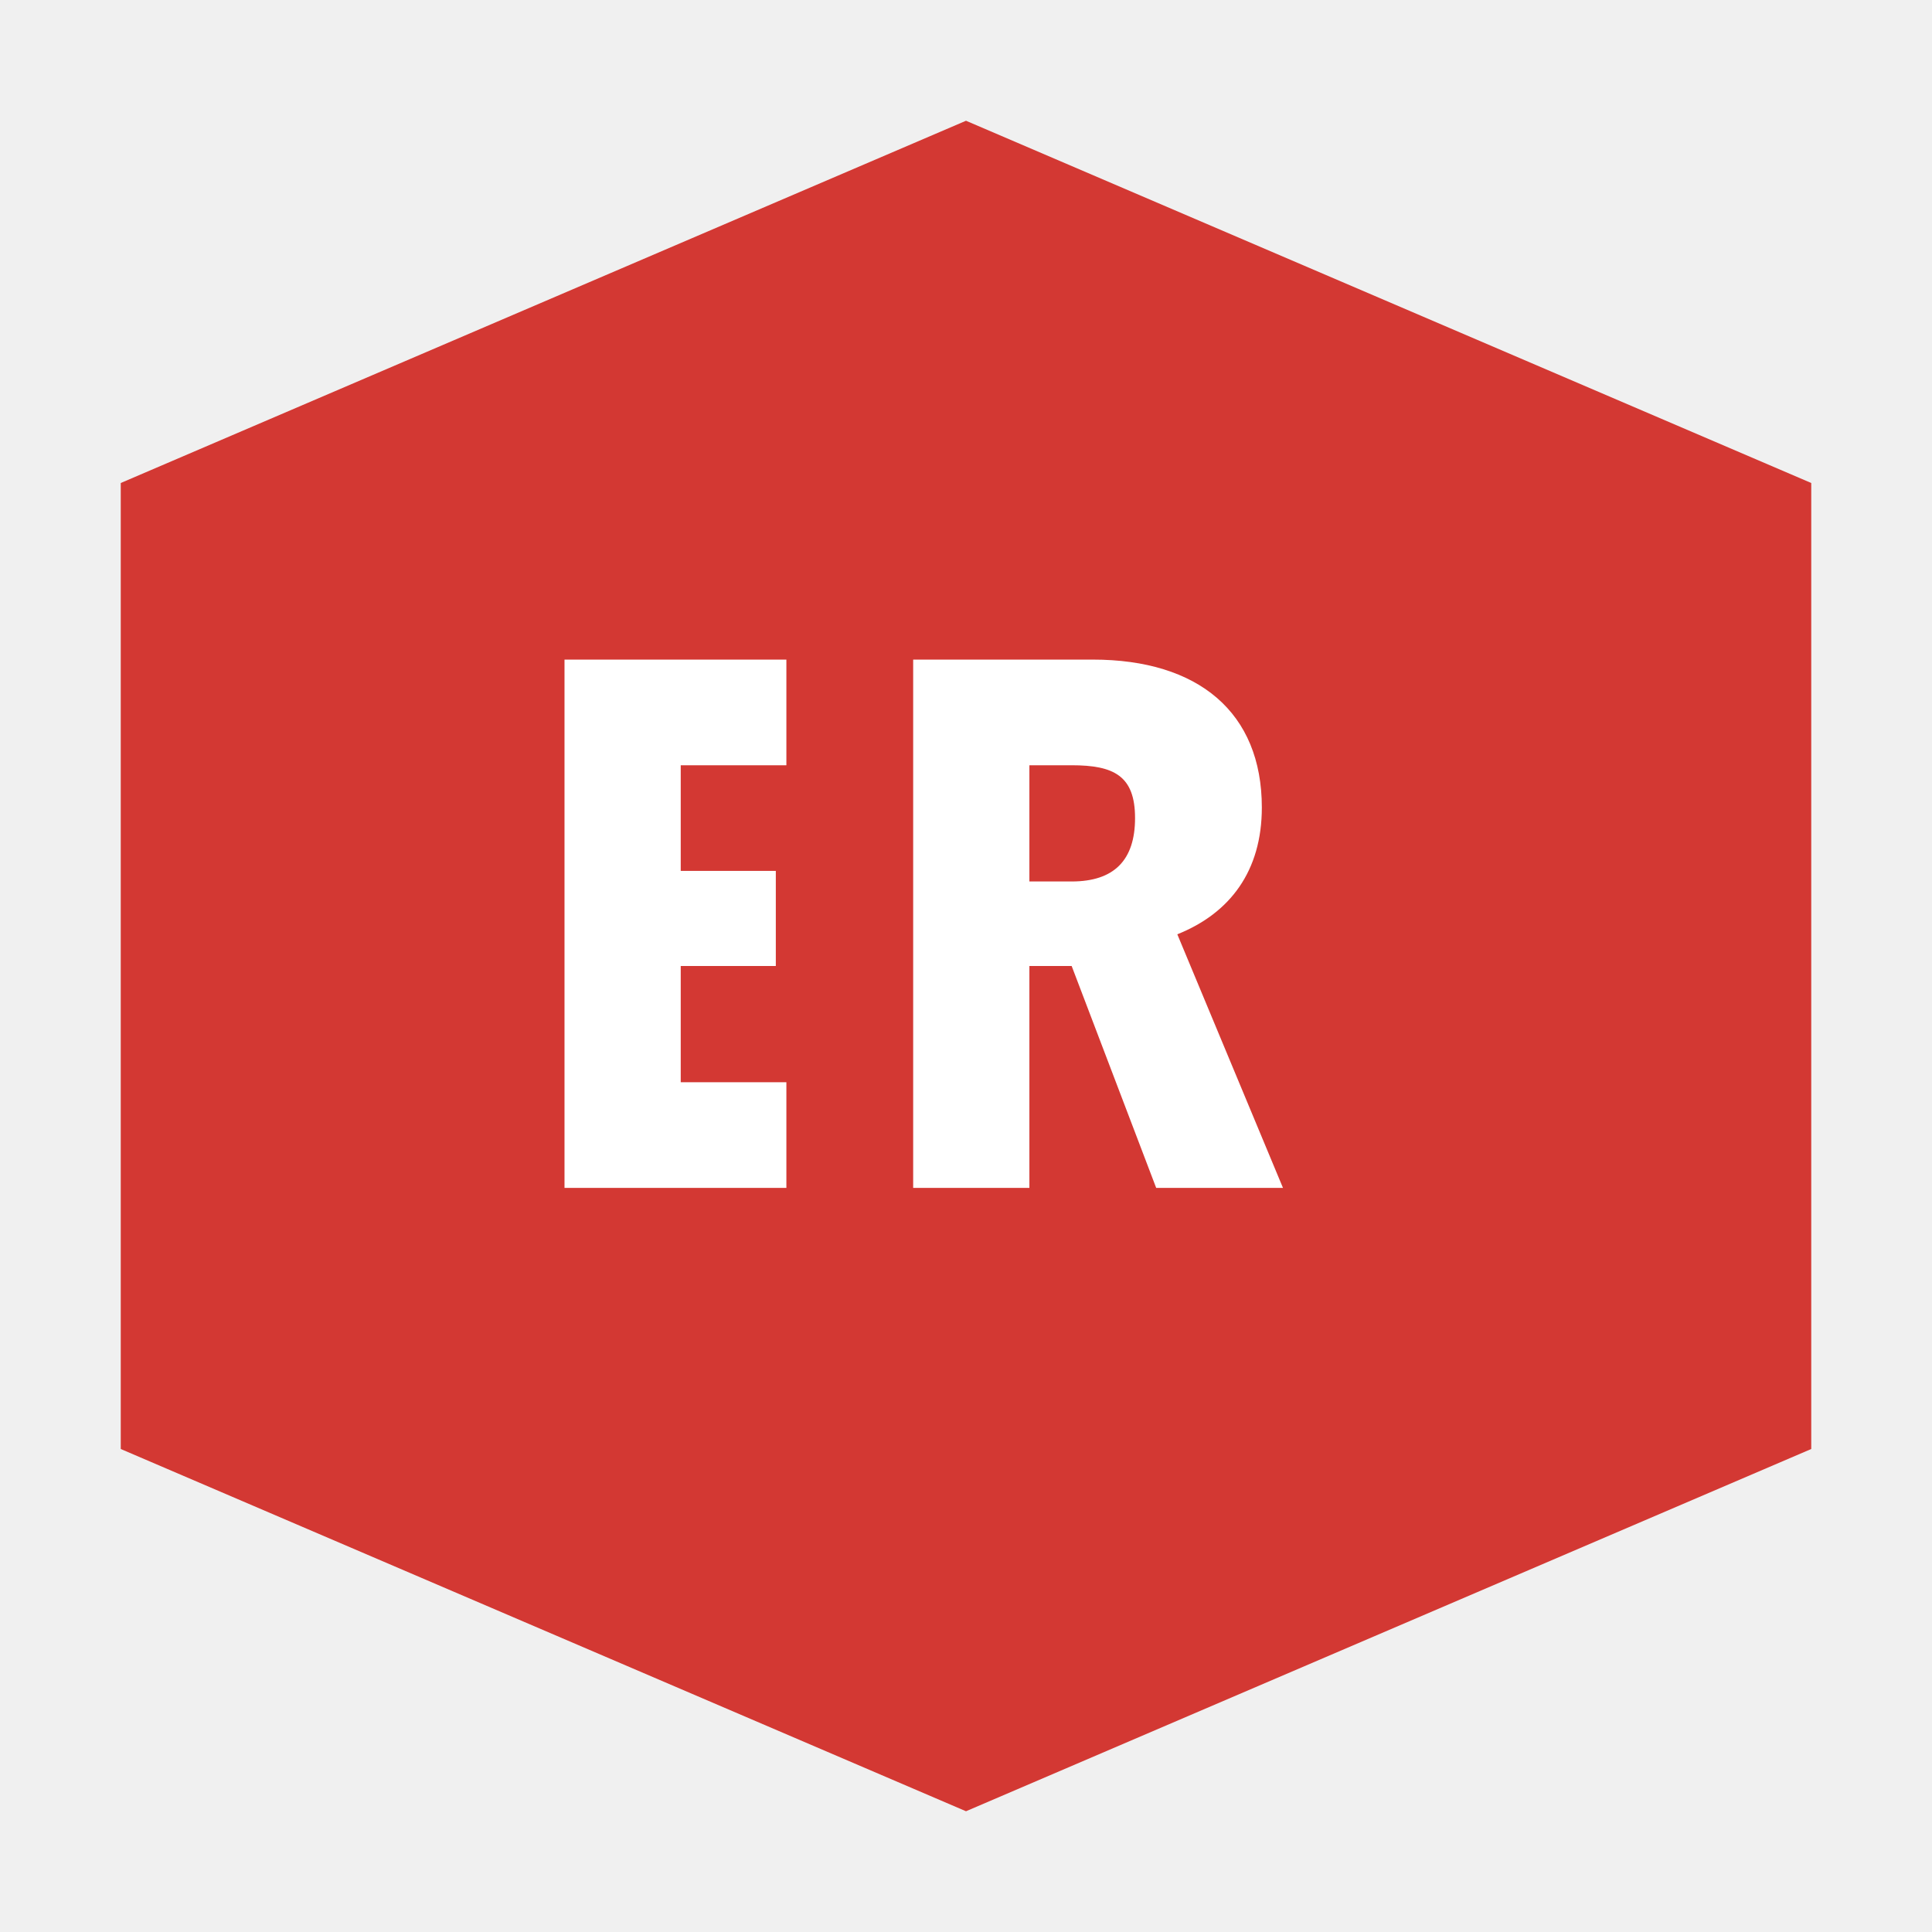
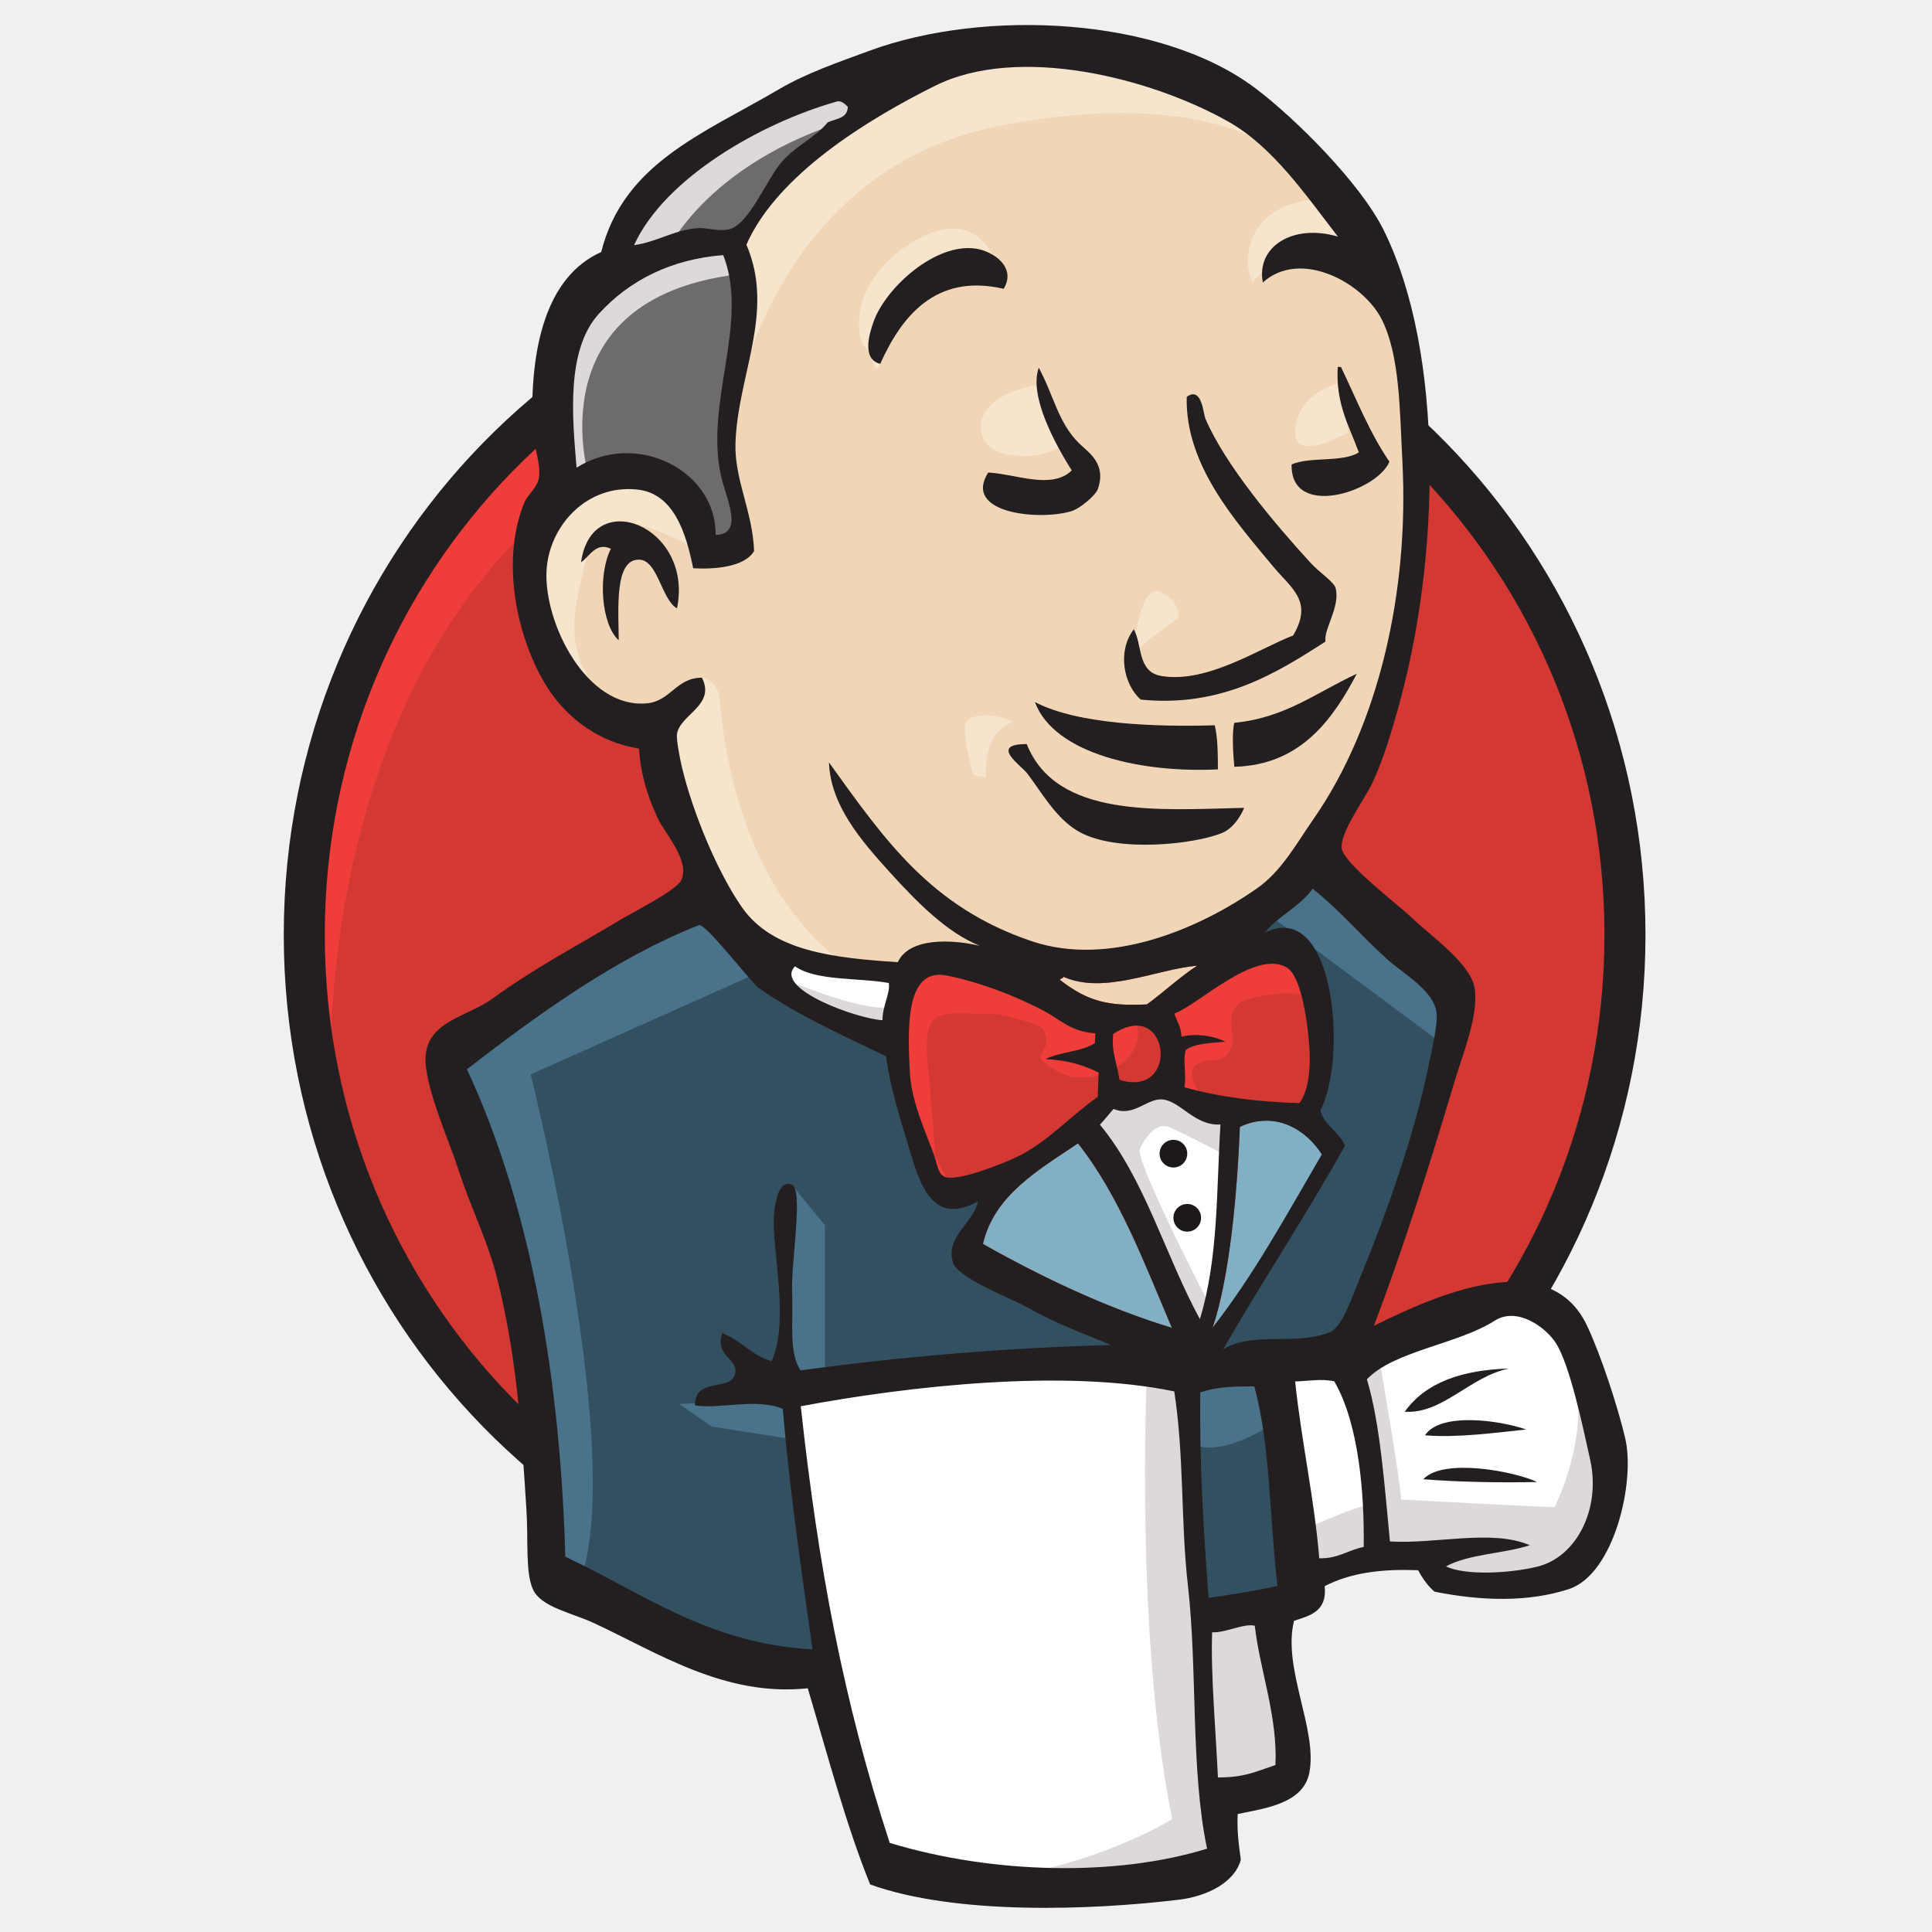
- <svg xmlns="http://www.w3.org/2000/svg" width="40" height="40" viewBox="0 0 40 40">
-   <path fill="#D33833" d="M20 2.5 37.5 10v20L20 37.5 2.5 30V10L20 2.5Z" />
-   <g transform="translate(2.5 2.5) scale(2.1875)" fill="#fff">
-     <path d="M4.2 5.1h2.1v1H5.3v1h.9v.9h-.9v1.1h1v1H4.2V5.1Zm3.3 0h1.7c1 0 1.6.5 1.6 1.4 0 .6-.3 1-.8 1.2l1 2.4h-1.2l-.8-2.1h-.4v2.1H7.5V5.1Zm1.1 1v1.1H9c.4 0 .6-.2.6-.6S9.4 6.1 9 6.1h-.4Z" />
+ <svg xmlns="http://www.w3.org/2000/svg" width="40" height="40" viewBox="0 0 320 320">
+   <g transform="translate(47 4)">
+     <g id="g10" transform="matrix(1.25,0,0,-1.25,0,312)">
+       <g id="g3393">
+         <path d="m 177.718,129.264 c 0,-49.429 -39.175,-89.499 -87.5,-89.499 -48.324,0 -87.499,40.07 -87.499,89.499 0,49.43 39.175,89.501 87.499,89.501 48.325,0 87.5,-40.071 87.5,-89.501" style="fill:#d33833;fill-opacity:1;fill-rule:evenodd;stroke:none" id="path22" />
+         <path d="m 6.284,107.098 c 0,0 -6.334,93.333 79.666,96 l -6,10 -46.666,-15.667 -13.334,-15.333 -11.666,-22.334 -6.667,-26 2,-17.333" style="fill:#ef3d3a;fill-opacity:1;fill-rule:nonzero;stroke:none" id="path24" />
+         <path d="M 30.288,190.319 C 14.936,174.611 5.436,152.923 5.436,128.93 l 0,0 c 0,-23.988 9.5,-45.679 24.852,-61.384 l 0,0 C 45.648,51.841 66.815,42.15 90.217,42.15 l 0,0 c 23.402,0 44.571,9.691 59.929,25.396 l 0,0 c 15.351,15.705 24.853,37.396 24.853,61.384 l 0,0 c 0,23.993 -9.502,45.681 -24.853,61.389 l 0,0 c -15.358,15.702 -36.527,25.393 -59.929,25.395 l 0,0 C 66.815,215.712 45.648,206.021 30.288,190.319 l 0,0 z M 26.402,63.747 C 10.087,80.433 0,103.493 0,128.93 l 0,0 c 0,25.441 10.087,48.499 26.402,65.186 l 0,0 c 16.312,16.69 38.892,27.035 63.815,27.032 l 0,0 c 24.923,0.003 47.505,-10.342 63.814,-27.032 l 0,0 c 16.317,-16.687 26.405,-39.747 26.403,-65.186 l 0,0 c 0.002,-25.437 -10.086,-48.497 -26.403,-65.183 l 0,0 C 137.722,47.058 115.14,36.714 90.217,36.714 l 0,0 c -24.923,0 -47.503,10.344 -63.815,27.033 l 0,0" style="fill:#231f20;fill-opacity:1;fill-rule:nonzero;stroke:none" id="path26" />
+         <path d="m 127.051,128.768 -13.334,-2 -18,-2 -11.667,-0.333 -11.333,0.333 -8.667,2.667 -7.667,8.333 -6,17 -1.333,3.667 -8,2.666 -4.667,7.667 -3.333,11 3.667,9.667 8.666,3 7,-3.334 3.334,-7.333 4,0.667 1.333,1.666 -1.333,7.667 -0.334,9.667 2,13.333 -0.078,7.616 6.078,9.717 10.667,7.667 18.667,8 20.666,-3 18,-13 8.334,-13.333 5.333,-9.667 1.333,-24 -4,-20.667 -7.333,-18.333 -7,-9.667" style="fill:#f0d6b7;fill-opacity:1;fill-rule:evenodd;stroke:none" id="path28" />
+         <path d="m 115.717,71.102 -47.667,-2 0,-8 4,-28 -2,-2.334 -33.333,11.334 -2.334,4 -3.333,37.666 -7.666,22.667 -1.667,5.333 26.666,18.333 8.334,3.334 7.333,-9 6.333,-5.667 7.334,-2.333 3.333,-1 4,-17.333 3,-3.667 7.667,2.667 -5.334,-10.334 29,-13.666 -3.666,-2" style="fill:#335061;fill-opacity:1;fill-rule:evenodd;stroke:none" id="path30" />
+         <path d="m 36.717,187.435 8.666,3 7,-3.334 3.334,-7.333 4,0.667 1,4 -2,7.666 2,18.334 -1.667,10 6,7 13,10.333 -3.667,5 -18.333,-9 -7.667,-6 -4.333,-9.333 -6.667,-9 -2,-10.667 1.334,-11.333" style="fill:#6d6b6d;fill-opacity:1;fill-rule:evenodd;stroke:none" id="path32" />
+         <path d="m 50.383,218.768 c 0,0 5,12.333 25,18.333 20,6 1,4.334 1,4.334 l -21.666,-8.334 -8.334,-8.333 -3.666,-6.667 7.666,0.667" style="fill:#dcd9d8;fill-opacity:1;fill-rule:evenodd;stroke:none" id="path34" />
+         <path d="m 40.383,189.768 c 0,0 -7,23.334 19.667,26.667 l -1,4 -18.333,-4.334 -5.334,-17.333 1.334,-11.333 3.666,2.333" style="fill:#dcd9d8;fill-opacity:1;fill-rule:evenodd;stroke:none" id="path36" />
+         <path d="m 51.05,158.768 4.364,4.229 c 0,0 1.97,-0.229 2.303,-2.562 0.333,-2.334 1.333,-23.334 15.666,-34.668 1.307,-1.034 -10.666,1.668 -10.666,1.668 l -10.667,16.666" style="fill:#f7e4cd;fill-opacity:1;fill-rule:evenodd;stroke:none" id="path38" />
+         <path d="m 112.385,165.101 c 0,0 0.777,10.104 3.498,9.327 2.721,-0.777 2.721,-3.498 2.721,-3.498 0,0 -6.608,-4.275 -6.219,-5.829" style="fill:#f7e4cd;fill-opacity:1;fill-rule:evenodd;stroke:none" id="path40" />
+         <path d="m 140.05,202.101 c 0,0 -5.494,-1.16 -6,-6 -0.506,-4.841 6,-1 7,-0.667" style="fill:#f7e4cd;fill-opacity:1;fill-rule:nonzero;stroke:none" id="path42" />
+         <path d="m 99.717,201.767 c 0,0 -7.334,-1 -7.334,-5.666 0,-4.667 8.334,-4.334 10.667,-2.334" style="fill:#f7e4cd;fill-opacity:1;fill-rule:nonzero;stroke:none" id="path44" />
+         <path d="m 54.383,180.101 c 0,0 -12.667,7.667 -14,0.333 -1.333,-7.333 -4.334,-12.667 2,-20.333 l -4.333,1.333 -4,10.333 -1.333,10 7.666,8.001 8.667,-0.667 5,-4 0.333,-5" style="fill:#f7e4cd;fill-opacity:1;fill-rule:evenodd;stroke:none" id="path46" />
+         <path d="m 60.383,201.101 c 0,0 5.667,29.333 34.334,35 23.601,4.665 35.999,-1 40.666,-6.333 0,0 -21,24.999 -41,17.333 -20,-7.667 -34.666,-21.667 -34.333,-30.666 0.568,-15.328 0.333,-15.334 0.333,-15.334" style="fill:#f7e4cd;fill-opacity:1;fill-rule:evenodd;stroke:none" id="path48" />
+         <path d="m 137.717,226.435 c 0,0 -9.666,0.333 -10,-8.334 0,0 -0.001,-1.333 0.666,-2.666 0,0 7.668,8.667 12.334,4" style="fill:#f7e4cd;fill-opacity:1;fill-rule:evenodd;stroke:none" id="path50" />
+         <path d="m 95.389,214.532 c 0,0 -1.664,13.303 -13.006,5.569 -7.333,-5 -6.666,-12 -5.333,-13.333 1.333,-1.334 0.971,-4.019 1.986,-2.176 1.014,1.843 0.68,7.843 4.348,9.509 3.667,1.667 9.678,3.529 12.006,0.431" style="fill:#f7e4cd;fill-opacity:1;fill-rule:evenodd;stroke:none" id="path52" />
+         <path d="m 64.05,124.435 -31.333,-14 c 0,0 13,-51.667 6.333,-67.667 l -4.667,1.666 -0.333,19.667 -8.666,37.333 -3.667,10.334 32.666,21.999 9.667,-9.332" style="fill:#49728b;fill-opacity:1;fill-rule:evenodd;stroke:none" id="path54" />
+         <path d="m 67.272,95.858 4.445,-5.424 0,-20 -5.334,0 c 0,0 -0.666,14 -0.666,15.667 0,1.667 0.666,7.667 0.666,7.667" style="fill:#49728b;fill-opacity:1;fill-rule:evenodd;stroke:none" id="path56" />
+         <path d="m 67.383,67.434 -15,-0.666 4.334,-3 10.666,-1.667" style="fill:#49728b;fill-opacity:1;fill-rule:evenodd;stroke:none" id="path58" />
+         <path d="m 118.717,70.768 12.333,0.333 3,-30.667 -12.667,-1.666 -2.666,32" style="fill:#335061;fill-opacity:1;fill-rule:evenodd;stroke:none" id="path60" />
+         <path d="m 122.05,70.768 18.667,1 c 0,0 7.666,19.333 7.666,20.333 0,1 6.667,28 6.667,28 l -15,15.666 -3,2.667 -8,-8 0,-31 -7,-28.666" style="fill:#335061;fill-opacity:1;fill-rule:evenodd;stroke:none" id="path62" />
+         <path d="m 130.383,73.101 -11.666,-2.333 1.666,-9.334 c 4.333,-2 11.667,3.334 11.667,3.334" style="fill:#49728b;fill-opacity:1;fill-rule:evenodd;stroke:none" id="path64" />
+         <path d="m 130.717,131.434 23.333,-17.333 0.667,8 -17.667,16.333 -6.333,-7" style="fill:#49728b;fill-opacity:1;fill-rule:evenodd;stroke:none" id="path66" />
+         <path d="M 78.951,5.098 72.05,33.102 68.617,53.765 68.05,69.102 l 31.235,1.663 19.433,0.003 -1.767,-35.003 3,-27 -0.333,-5 -25.333,-2 -15.334,3.333" style="fill:#ffffff;fill-opacity:1;fill-rule:evenodd;stroke:none" id="path68" />
+         <path d="m 114.383,71.101 c 0,0 -1.666,-34.667 3.334,-59.333 0,0 -10,-6.334 -24.667,-8 l 28,1 3.333,2 -4,54.666 -1,11.668" style="fill:#dcd9d8;fill-opacity:1;fill-rule:evenodd;stroke:none" id="path70" />
+         <path d="m 134.618,43.098 13,3.667 24.666,1.333 3.667,11.333 -6.667,19.667 -7.666,1 -10.667,-3.333 -10.234,-4.997 -5.433,0.997 -4.234,-1.664" style="fill:#ffffff;fill-opacity:1;fill-rule:evenodd;stroke:none" id="path72" />
+         <path d="m 134.383,49.768 c 0,0 8.666,3.999 10,3.666 l -3.666,18.334 4.333,1.666 c 0,0 3,-17.333 3,-19.333 0,0 18.666,-1 20.333,-1 0,0 4,7.667 3,15.667 l 3.667,-10.667 0.333,-6 -5.333,-8 -6,-1.333 -10,0.333 -3.333,4.333 -11.667,-1.666 -3.667,-1.334" style="fill:#dcd9d8;fill-opacity:1;fill-rule:evenodd;stroke:none" id="path74" />
+         <path d="m 121.284,73.431 -7.333,18.667 -7.667,11 c 0,0 1.666,4.667 4,4.667 2.334,0 7.667,0 7.667,0 l 7.333,-2.667 -0.666,-12.333 -3.334,-19.334" style="fill:#ffffff;fill-opacity:1;fill-rule:nonzero;stroke:none" id="path76" />
+         <path d="m 122.717,79.768 c 0,0 -9.334,17.999 -9.334,20.666 0,0 1.666,4 4,3 2.334,-1 7.334,-3.666 7.334,-3.666 l 0,6.333 -11.334,2.334 -7.666,-1 13,-30.667 2.666,-0.334" style="fill:#dcd9d8;fill-opacity:1;fill-rule:evenodd;stroke:none" id="path78" />
+         <path d="m 81.951,123.764 -9.234,1.004 -8.667,2.667 0,-3 4.235,-4.67 13.333,-6" style="fill:#ffffff;fill-opacity:1;fill-rule:nonzero;stroke:none" id="path80" />
+         <path d="m 67.051,122.765 c 0,0 10.334,-4.334 13.667,-3.334 l 0.332,-3.996 -9.332,1.996 -5.667,4 1,1.334" style="fill:#dcd9d8;fill-opacity:1;fill-rule:evenodd;stroke:none" id="path82" />
+         <path d="m 134.582,106.63 c -5.656,0.166 -10.766,0.838 -15.24,2.1 0.304,1.834 -0.265,3.634 0.192,4.955 1.247,0.898 3.337,0.884 5.222,1.095 -1.63,0.801 -3.92,1.118 -5.801,0.655 -0.044,1.273 -0.615,2.062 -0.961,3.058 3.18,1.135 10.687,8.576 14.91,6.112 2.012,-1.172 2.867,-7.866 3.023,-11.121 0.13,-2.7 -0.245,-5.424 -1.345,-6.854" style="fill:#d33833;fill-opacity:1;fill-rule:evenodd;stroke:none" id="path84" />
+         <path d="m 134.582,106.63 c -5.656,0.166 -10.766,0.838 -15.24,2.1 0.304,1.834 -0.265,3.634 0.192,4.955 1.247,0.898 3.337,0.884 5.222,1.095 -1.63,0.801 -3.92,1.118 -5.801,0.655 -0.044,1.273 -0.615,2.062 -0.961,3.058 3.18,1.135 10.687,8.576 14.91,6.112 2.012,-1.172 2.867,-7.866 3.023,-11.121 0.13,-2.7 -0.245,-5.424 -1.345,-6.854 z" style="fill:none;stroke:#d33833;stroke-width:2;stroke-linecap:butt;stroke-linejoin:miter;stroke-miterlimit:4;stroke-opacity:1;stroke-dasharray:none" id="path86" />
+         <path d="m 107.535,115.876 c -0.015,-0.428 -0.033,-0.859 -0.05,-1.291 -1.766,-1.16 -4.617,-1.146 -6.555,-2.121 2.857,-0.125 5.106,-0.813 7.052,-1.783 -0.043,-1.078 -0.084,-2.155 -0.126,-3.233 -3.237,-2.216 -6.194,-5.516 -10.005,-7.594 -1.802,-0.983 -8.126,-3.512 -10.043,-3.065 -1.085,0.252 -1.182,1.598 -1.616,2.867 -0.924,2.717 -3.051,7.042 -3.236,11.132 -0.236,5.166 -0.758,13.824 4.809,12.76 4.491,-0.857 9.715,-2.926 13.193,-4.826 2.125,-1.162 3.354,-2.598 6.578,-2.846" style="fill:#d33833;fill-opacity:1;fill-rule:evenodd;stroke:none" id="path88" />
+         <path d="m 107.535,115.876 c -0.015,-0.428 -0.033,-0.859 -0.05,-1.291 -1.766,-1.16 -4.617,-1.146 -6.555,-2.121 2.857,-0.125 5.106,-0.813 7.052,-1.783 -0.043,-1.078 -0.084,-2.155 -0.126,-3.233 -3.237,-2.216 -6.194,-5.516 -10.005,-7.594 -1.802,-0.983 -8.126,-3.512 -10.043,-3.065 -1.085,0.252 -1.182,1.598 -1.616,2.867 -0.924,2.717 -3.051,7.042 -3.236,11.132 -0.236,5.166 -0.758,13.824 4.809,12.76 4.491,-0.857 9.715,-2.926 13.193,-4.826 2.125,-1.162 3.354,-2.598 6.578,-2.846 z" style="fill:none;stroke:#d33833;stroke-width:2;stroke-linecap:butt;stroke-linejoin:miter;stroke-miterlimit:4;stroke-opacity:1;stroke-dasharray:none" id="path90" />
+         <path d="m 110.75,109.712 c -0.494,2.814 -1.065,3.617 -0.844,6.072 7.505,5.004 8.914,-8.595 0.844,-6.072" style="fill:#d33833;fill-opacity:1;fill-rule:evenodd;stroke:none" id="path92" />
+         <path d="m 110.75,109.712 c -0.494,2.814 -1.065,3.617 -0.844,6.072 7.505,5.004 8.914,-8.595 0.844,-6.072 z" style="fill:none;stroke:#d33833;stroke-width:2;stroke-linecap:butt;stroke-linejoin:miter;stroke-miterlimit:4;stroke-opacity:1;stroke-dasharray:none" id="path94" />
+         <path d="m 121.617,107.431 c 0,0 -2.334,3.334 -0.667,4.334 1.667,1 3.334,-0.001 4.334,1.666 1,1.667 0,2.667 0.333,4.667 0.333,2 2.001,2.334 3.667,2.667 1.666,0.333 6.334,1 7,-0.667 l -2,6 -4,1.333 -12.667,-7.333 -0.667,-3.667 0,-7.333" style="fill:#ef3d3a;fill-opacity:1;fill-rule:evenodd;stroke:none" id="path96" />
+         <path d="m 86.617,96.431 c -0.4,5.202 -0.824,10.397 -1.296,15.594 -0.706,7.76 1.864,6.406 8.591,6.406 1.027,0 6.326,-1.225 6.705,-2 1.818,-3.713 -3.04,-2.888 2.094,-5.688 4.334,-2.363 11.99,1.435 10.239,6.688 -0.98,1.168 -5.106,0.364 -6.585,1.131 -2.604,1.35 -5.208,2.7 -7.812,4.05 -3.313,1.719 -10.971,4.225 -14.503,1.823 -8.95,-6.087 0.565,-21.296 3.758,-27.646" style="fill:#ef3d3a;fill-opacity:1;fill-rule:evenodd;stroke:none" id="path98" />
+         <path d="m 95.389,214.532 c -9.085,2.116 -13.6,-3.802 -16.354,-9.94 -2.459,0.596 -1.48,3.94 -0.859,5.644 1.626,4.472 8.18,10.425 13.534,9.618 2.304,-0.347 5.423,-2.454 3.679,-5.322" style="fill:#231f20;fill-opacity:1;fill-rule:evenodd;stroke:none" id="path100" />
+         <path d="m 139.655,204.186 c 0.143,-0.006 0.288,-0.011 0.431,-0.017 2.053,-4.265 3.83,-8.783 6.42,-12.548 -1.735,-4.041 -13.138,-7.617 -12.962,-0.361 2.466,1.078 6.723,0.22 8.909,1.597 -1.264,3.469 -3.088,6.422 -2.798,11.329" style="fill:#231f20;fill-opacity:1;fill-rule:evenodd;stroke:none" id="path102" />
+         <path d="m 100.04,204.075 c 1.948,-3.571 2.582,-7.323 5.351,-10.022 1.247,-1.215 3.672,-2.696 2.47,-6.075 -0.281,-0.797 -2.334,-2.574 -3.519,-2.923 -4.329,-1.278 -14.416,-0.264 -11,5.133 3.58,-0.167 8.392,-2.325 11.068,0.274 -2.055,3.285 -5.719,9.784 -4.37,13.613" style="fill:#231f20;fill-opacity:1;fill-rule:evenodd;stroke:none" id="path104" />
+         <path d="m 138.03,167.781 c -6.518,-4.187 -13.786,-8.74 -24.466,-7.684 -2.282,1.984 -3.152,6.399 -0.935,9.315 1.154,-1.984 0.429,-5.633 3.645,-6.182 6.06,-1.037 13.113,3.707 17.472,5.365 2.703,4.557 -0.233,6.233 -2.668,9.166 -4.985,6.009 -11.672,13.457 -11.429,22.453 2.015,1.461 2.189,-2.23 2.478,-2.902 2.603,-6.092 9.154,-13.883 13.935,-19.097 1.174,-1.284 3.107,-2.516 3.322,-3.365 0.62,-2.469 -1.613,-5.427 -1.354,-7.069" style="fill:#231f20;fill-opacity:1;fill-rule:evenodd;stroke:none" id="path106" />
+         <path d="m 52.102,172.189 c -2.043,1.166 -2.529,6.302 -4.928,6.448 -3.428,0.208 -2.803,-6.663 -2.789,-10.681 -2.359,2.142 -2.774,8.737 -1.041,12.124 -1.975,0.97 -2.857,-1.07 -3.953,-1.789 1.408,10.23 14.965,4.745 12.711,-6.102" style="fill:#231f20;fill-opacity:1;fill-rule:evenodd;stroke:none" id="path108" />
+         <path d="m 142.18,163.521 c -3.034,-5.775 -7.326,-12.135 -16.229,-12.32 -0.181,1.865 -0.32,4.703 0.01,5.826 6.806,0.654 11.008,4.118 16.219,6.494" style="fill:#231f20;fill-opacity:1;fill-rule:evenodd;stroke:none" id="path110" />
+         <path d="m 99.527,159.777 c 5.678,-2.986 16.114,-3.307 23.832,-3.081 0.414,-1.691 0.404,-3.78 0.42,-5.842 -9.921,-0.495 -21.651,1.96 -24.252,8.923" style="fill:#231f20;fill-opacity:1;fill-rule:evenodd;stroke:none" id="path112" />
+         <path d="m 98.447,154.209 c 3.927,-9.859 17.423,-8.724 28.804,-8.452 -0.501,-1.28 -1.587,-2.792 -2.937,-3.339 -3.647,-1.484 -13.706,-2.61 -18.769,0.079 -3.211,1.707 -5.274,5.564 -7.033,7.825 -0.85,1.092 -5.08,3.881 -0.064,3.887" style="fill:#231f20;fill-opacity:1;fill-rule:evenodd;stroke:none" id="path114" />
+         <path d="m 137.556,99.826 c -4.608,-7.892 -9.017,-15.998 -14.484,-22.959 2.292,6.739 3.273,18.018 3.619,26.617 4.795,2.244 8.901,-0.505 10.865,-3.658" style="fill:#81b0c4;fill-opacity:1;fill-rule:evenodd;stroke:none" id="path116" />
+         <path d="m 162.352,71.461 c -5.159,-1.033 -8.784,-6.047 -13.817,-5.725 2.766,3.899 7.613,5.543 13.817,5.725" style="fill:#231f20;fill-opacity:1;fill-rule:evenodd;stroke:none" id="path118" />
+         <path d="m 164.628,63.387 c -4.205,-0.444 -9.144,-1.125 -13.409,-0.774 2.019,3.084 9.798,2.02 13.409,0.774" style="fill:#231f20;fill-opacity:1;fill-rule:evenodd;stroke:none" id="path120" />
+         <path d="m 166.085,56.426 c -4.726,-0.102 -10.6,-0.008 -15.092,0.369 2.657,2.854 12.027,1.059 15.092,-0.369" style="fill:#231f20;fill-opacity:1;fill-rule:evenodd;stroke:none" id="path122" />
+         <path d="m 128.664,37.377 c 0.678,-5.935 3.031,-11.949 2.736,-18.449 -2.613,-0.881 -4.114,-1.652 -7.615,-1.647 -0.247,5.524 -0.986,13.969 -0.765,19.235 1.722,-0.114 4.261,1.23 5.644,0.861" style="fill:#dcd9d8;fill-opacity:1;fill-rule:evenodd;stroke:none" id="path124" />
+         <path d="m 121.045,124.849 c -2.373,-1.549 -4.394,-3.483 -6.673,-5.137 -5.054,-0.25 -7.812,0.35 -11.525,3.252 0.061,0.233 0.434,0.129 0.448,0.415 5.41,-2.411 12.287,0.982 17.75,1.47" style="fill:#f0d6b7;fill-opacity:1;fill-rule:evenodd;stroke:none" id="path126" />
+         <path d="m 92.644,87.971 c 1.486,6.441 7.311,9.777 12.6,13.324 5.459,-6.928 8.779,-15.838 12.435,-24.436 -8.638,2.604 -17.464,6.829 -25.035,11.112" style="fill:#81b0c4;fill-opacity:1;fill-rule:evenodd;stroke:none" id="path128" />
+         <path d="m 123.02,36.516 c -0.221,-5.266 0.518,-13.711 0.765,-19.235 3.501,-0.005 5.002,0.766 7.615,1.647 0.295,6.5 -2.058,12.514 -2.736,18.449 -1.383,0.369 -3.922,-0.975 -5.644,-0.861 z M 68.506,66.465 C 70.814,45.242 74.158,27.401 80.291,8.608 93.902,4.475 110.311,4.115 122.342,7.844 120.133,18.451 121.098,31.365 119.807,42.684 c -0.973,8.508 -0.477,17.068 -1.811,25.748 -14.578,3.033 -35.184,0.709 -49.49,-1.967 z m 52.937,1.834 c -0.123,-9.115 0.408,-18.106 1.104,-27.232 3.5,0.525 5.875,0.876 9.127,1.589 -1.056,8.786 -0.926,18.672 -3.077,26.444 -2.486,-0.024 -4.675,0.029 -7.154,-0.801 z m 17.755,1.469 c -1.661,0.381 -3.595,0.015 -5.182,-0.016 0.746,-7.43 2.556,-15.629 3.193,-23.428 2.497,-0.078 3.831,1.1 5.885,1.496 0.11,6.846 -0.598,16.278 -3.896,21.948 z m 26.884,-24.563 c 5.205,1.264 8.478,7.639 7.022,14.186 -0.977,4.4 -2.717,12.685 -4.579,15.5 -1.376,2.082 -5.107,4.808 -8.086,2.9 -4.846,-3.103 -13.383,-4.004 -16.917,-7.76 1.772,-5.9 2.322,-14.004 3.053,-21.48 6.054,-0.377 13.503,1.666 18.538,-0.502 -3.515,-1.139 -8.076,-1.148 -11.113,-2.807 2.482,-1.199 8.293,-0.957 12.082,-0.037 z M 117.679,76.859 c -3.656,8.598 -6.976,17.508 -12.435,24.436 C 99.955,97.748 94.131,94.412 92.644,87.971 100.215,83.688 109.041,79.463 117.679,76.859 z m 9.012,26.625 c -0.346,-8.599 -1.327,-19.878 -3.619,-26.617 5.467,6.961 9.876,15.067 14.484,22.959 -1.964,3.153 -6.07,5.902 -10.865,3.658 z m -10.216,3.63 c -2.071,0.223 -3.829,-2.381 -6.522,-1.255 -0.617,-0.682 -1.178,-1.421 -1.807,-2.087 5.948,-7.168 8.651,-17.338 13.245,-25.762 2.465,8.092 2.181,16.957 2.724,25.789 -3.387,-0.215 -5.266,3.063 -7.64,3.315 z m -6.569,8.67 c -0.221,-2.455 0.35,-3.258 0.844,-6.072 8.07,-2.523 6.661,11.076 -0.844,6.072 z m -8.949,2.938 c -3.477,1.9 -8.701,3.969 -13.193,4.826 -5.567,1.065 -5.046,-7.594 -4.809,-12.76 0.185,-4.09 2.312,-8.415 3.236,-11.132 0.434,-1.269 0.531,-2.615 1.616,-2.867 1.917,-0.447 8.241,2.082 10.043,3.065 3.811,2.078 6.768,5.378 10.005,7.594 0.042,1.078 0.083,2.155 0.126,3.233 -1.946,0.97 -4.195,1.658 -7.052,1.783 1.938,0.975 4.789,0.961 6.555,2.121 0.017,0.432 0.035,0.863 0.05,1.291 -3.224,0.248 -4.453,1.684 -6.578,2.846 z m -33.214,6.033 c -2.886,-2.93 8.095,-6.924 11.591,-7.139 -0.019,1.854 1.057,3.602 0.84,4.932 -4.152,0.729 -9.609,0.248 -12.43,2.207 z m 35.552,-1.376 c -0.014,-0.286 -0.387,-0.182 -0.448,-0.415 3.713,-2.902 6.471,-3.502 11.525,-3.252 2.279,1.654 4.3,3.588 6.673,5.137 -5.463,-0.488 -12.34,-3.881 -17.75,-1.47 z m 32.632,-9.895 c -0.156,3.255 -1.011,9.949 -3.023,11.121 -4.223,2.465 -11.73,-4.977 -14.91,-6.112 0.346,-0.996 0.917,-1.785 0.961,-3.058 1.881,0.463 4.171,0.146 5.801,-0.655 -1.885,-0.211 -3.975,-0.197 -5.222,-1.095 -0.457,-1.321 0.112,-3.121 -0.192,-4.955 4.474,-1.262 9.584,-1.934 15.24,-2.1 1.1,1.43 1.475,4.154 1.345,6.854 z m -73.042,8.437 c -0.906,0.646 -7.037,8.623 -7.877,8.292 C 43.914,125.838 33.541,118.273 24.271,111.118 33.109,92.154 36.677,68.92 37.307,46.526 47.432,41.791 56.324,34.965 70.062,34.252 68.473,45.5 67.022,55.535 66.119,66.125 c -3.452,1.455 -8.404,-0.066 -11.635,0.451 -0.027,3.893 4.934,1.705 5.347,4.323 0.311,1.98 -2.73,2.13 -1.739,5.248 2.525,-0.918 3.852,-2.946 6.545,-3.707 2.461,5.384 -0.034,14.91 0.32,19.41 0.067,0.845 0.422,4.681 2.314,4.008 1.675,-0.596 -0.096,-10.202 0.088,-14.461 0.167,-3.924 -0.474,-7.721 1.115,-10.184 13.275,1.807 26.766,2.975 41.129,3.369 -3.16,1.356 -6.914,2.639 -11.03,4.959 -2.231,1.258 -9.264,3.875 -9.908,5.994 -1.027,3.377 2.695,5.176 3.332,8.071 -6.701,-3.655 -8.008,3.503 -9.594,8.574 -1.436,4.593 -2.254,8.024 -2.606,10.673 -5.773,2.752 -11.944,5.539 -16.913,9.068 z m 67.179,7.327 c 9.243,4.482 10.909,-16.751 7.286,-23.591 0.56,-2.04 2.486,-2.821 3.272,-4.655 -5.158,-9.24 -10.887,-17.865 -16.15,-26.996 3.915,2.437 9.507,0.436 14.114,2.26 1.684,0.666 2.903,4.521 4.178,7.605 3.507,8.485 7.189,19.182 8.827,27.279 0.37,1.845 1.378,5.865 1.152,7.507 -0.403,2.94 -4.392,5.12 -6.421,6.938 -3.738,3.358 -6.092,6.313 -9.991,9.453 -1.581,-2.334 -4.974,-3.902 -6.267,-5.8 z m -88.318,81.968 c -4.404,-4.846 -3.482,-13.926 -2.949,-20.386 7.961,5.008 18.527,-0.396 18.428,-8.914 3.801,0.101 1.42,4.747 0.732,7.74 -2.247,9.776 3.785,20.397 0.274,29.337 -6.818,-0.517 -12.42,-3.302 -16.484,-7.777 z m 31.514,28.126 c -9.971,-2.826 -22.749,-10.071 -26.846,-19.028 3.173,0.461 5.375,2.061 8.505,2.259 1.183,0.077 2.732,-0.496 4.092,-0.158 2.709,0.672 4.995,6.746 7.039,9.006 1.992,2.207 4.387,3.15 6.025,5.162 1.053,0.508 2.609,0.473 2.669,2.054 -0.456,0.488 -0.937,0.86 -1.484,0.705 z m 51.903,-2.658 c -10.349,5.839 -27.866,10.231 -38.875,4.743 -8.883,-4.429 -20.89,-11.757 -24.984,-21.043 3.824,-8.961 -1.133,-17.172 -1.449,-26.27 -0.168,-4.841 2.279,-9.067 2.467,-14.337 -1.309,-2.159 -5.307,-2.425 -8.074,-2.277 -0.932,4.662 -2.562,9.902 -7.363,10.428 -6.793,0.743 -11.76,-4.879 -12.068,-10.754 -0.365,-6.909 5.307,-18.36 13.346,-17.565 3.106,0.307 3.868,3.42 7.252,3.388 1.834,-3.659 -2.829,-4.808 -3.309,-7.425 -0.125,-0.676 0.387,-3.318 0.684,-4.557 1.46,-6.033 4.715,-13.841 7.919,-18.434 4.066,-5.826 12.056,-6.704 20.65,-7.275 1.535,3.307 7.19,3.035 10.875,2.17 -4.416,1.749 -8.521,5.989 -11.924,9.742 -3.908,4.306 -7.867,8.925 -8.067,14.553 7.386,-10.246 13.487,-19.194 26.917,-23.701 10.162,-3.408 22.03,1.562 29.838,7.045 3.24,2.279 5.174,5.895 7.477,9.205 8.617,12.395 12.638,30.087 11.754,47.235 -0.364,7.072 -0.348,14.12 -2.721,18.878 -2.48,4.975 -10.868,9.426 -15.778,4.926 -0.91,4.838 4.083,7.83 9.948,6.089 -4.182,5.397 -8.571,11.882 -14.515,15.236 z M 144.444,77.117 c 8.087,4.02 23.197,10.821 28.267,-0.015 1.871,-3.994 4.066,-10.746 5.035,-14.869 1.369,-5.817 -1.484,-18.043 -7.463,-19.995 -5.281,-1.724 -11.443,-1.619 -17.804,-0.341 -0.749,0.623 -1.583,1.709 -2.166,2.841 -4.542,0.176 -8.795,-0.244 -12.383,-2.111 0.34,-3.359 -1.932,-3.898 -4.062,-4.59 -1.579,-6.261 3.159,-14.437 2.025,-20.146 -0.809,-4.067 -5.813,-4.696 -9.491,-5.457 -0.12,-2.26 0.161,-4.147 0.412,-6.059 -0.841,-3.099 -4.613,-4.863 -8.187,-5.295 -11.759,-1.414 -29.613,-2.049 -40.924,2.018 -3.156,7.742 -5.643,17.158 -8.271,25.998 -11.031,-1.178 -19.953,4.76 -28.364,8.65 -2.912,1.35 -6.941,2.094 -8.028,4.412 -1.055,2.244 -0.623,6.545 -0.885,10.608 -0.666,10.377 -1.236,20.386 -3.977,31.011 -1.23,4.768 -3.375,8.975 -4.871,13.569 -1.383,4.258 -3.799,9.52 -4.429,13.766 -0.934,6.293 4.991,6.643 8.78,9.37 5.857,4.217 10.455,6.549 16.799,10.355 1.879,1.127 7.545,3.98 8.19,5.294 1.281,2.605 -2.199,6.278 -3.13,8.32 -1.472,3.229 -2.24,5.972 -2.45,9.158 -5.322,0.841 -9.355,4.008 -11.792,7.579 -4.031,5.91 -6.826,16.844 -3.339,25.161 0.274,0.655 1.637,1.943 1.839,2.949 0.397,1.981 -0.747,4.615 -0.818,6.722 -0.366,10.81 1.829,20.124 9.106,23.384 2.954,11.769 13.528,15.682 23.49,21.531 3.724,2.186 7.829,3.583 12.068,5.143 15.208,5.597 38.542,4.543 51.164,-5.003 5.352,-4.048 13.907,-12.595 16.967,-18.783 8.082,-16.337 7.508,-43.64 1.855,-63.513 -0.76,-2.668 -1.862,-6.59 -3.401,-9.795 -1.073,-2.238 -4.408,-6.716 -4.003,-8.692 0.417,-2.043 7.604,-7.5 9.145,-8.986 2.775,-2.677 8.047,-6.23 8.474,-9.608 0.459,-3.595 -1.584,-8.513 -2.619,-11.982 -3.46,-11.577 -6.836,-22.278 -10.759,-32.599" style="fill:#231f20;fill-opacity:1;fill-rule:evenodd;stroke:none" id="path130" />
+         <path d="m 90.491,157.255 c 0.439,0.584 2.851,1.471 6.226,-0.154 0,0 -4,-0.667 -3.667,-7.336 l -1.667,0.334 c 0,0 -1.723,6.047 -0.892,7.156" style="fill:#f7e4cd;fill-opacity:1;fill-rule:evenodd;stroke:none" id="path132" />
+         <path d="m 119.717,99.934 c 0,-1.012 -0.821,-1.833 -1.834,-1.833 -1.012,0 -1.833,0.821 -1.833,1.833 0,1.012 0.821,1.834 1.833,1.834 1.013,0 1.834,-0.822 1.834,-1.834" style="fill:#1d1919;fill-opacity:1;fill-rule:evenodd;stroke:none" id="path134" />
+         <path d="m 121.55,91.434 c 0,-1.012 -0.821,-1.833 -1.834,-1.833 -1.012,0 -1.833,0.821 -1.833,1.833 0,1.012 0.821,1.834 1.833,1.834 1.013,0 1.834,-0.822 1.834,-1.834" style="fill:#1d1919;fill-opacity:1;fill-rule:evenodd;stroke:none" id="path136" />
+       </g>
+     </g>
  </g>
</svg>
